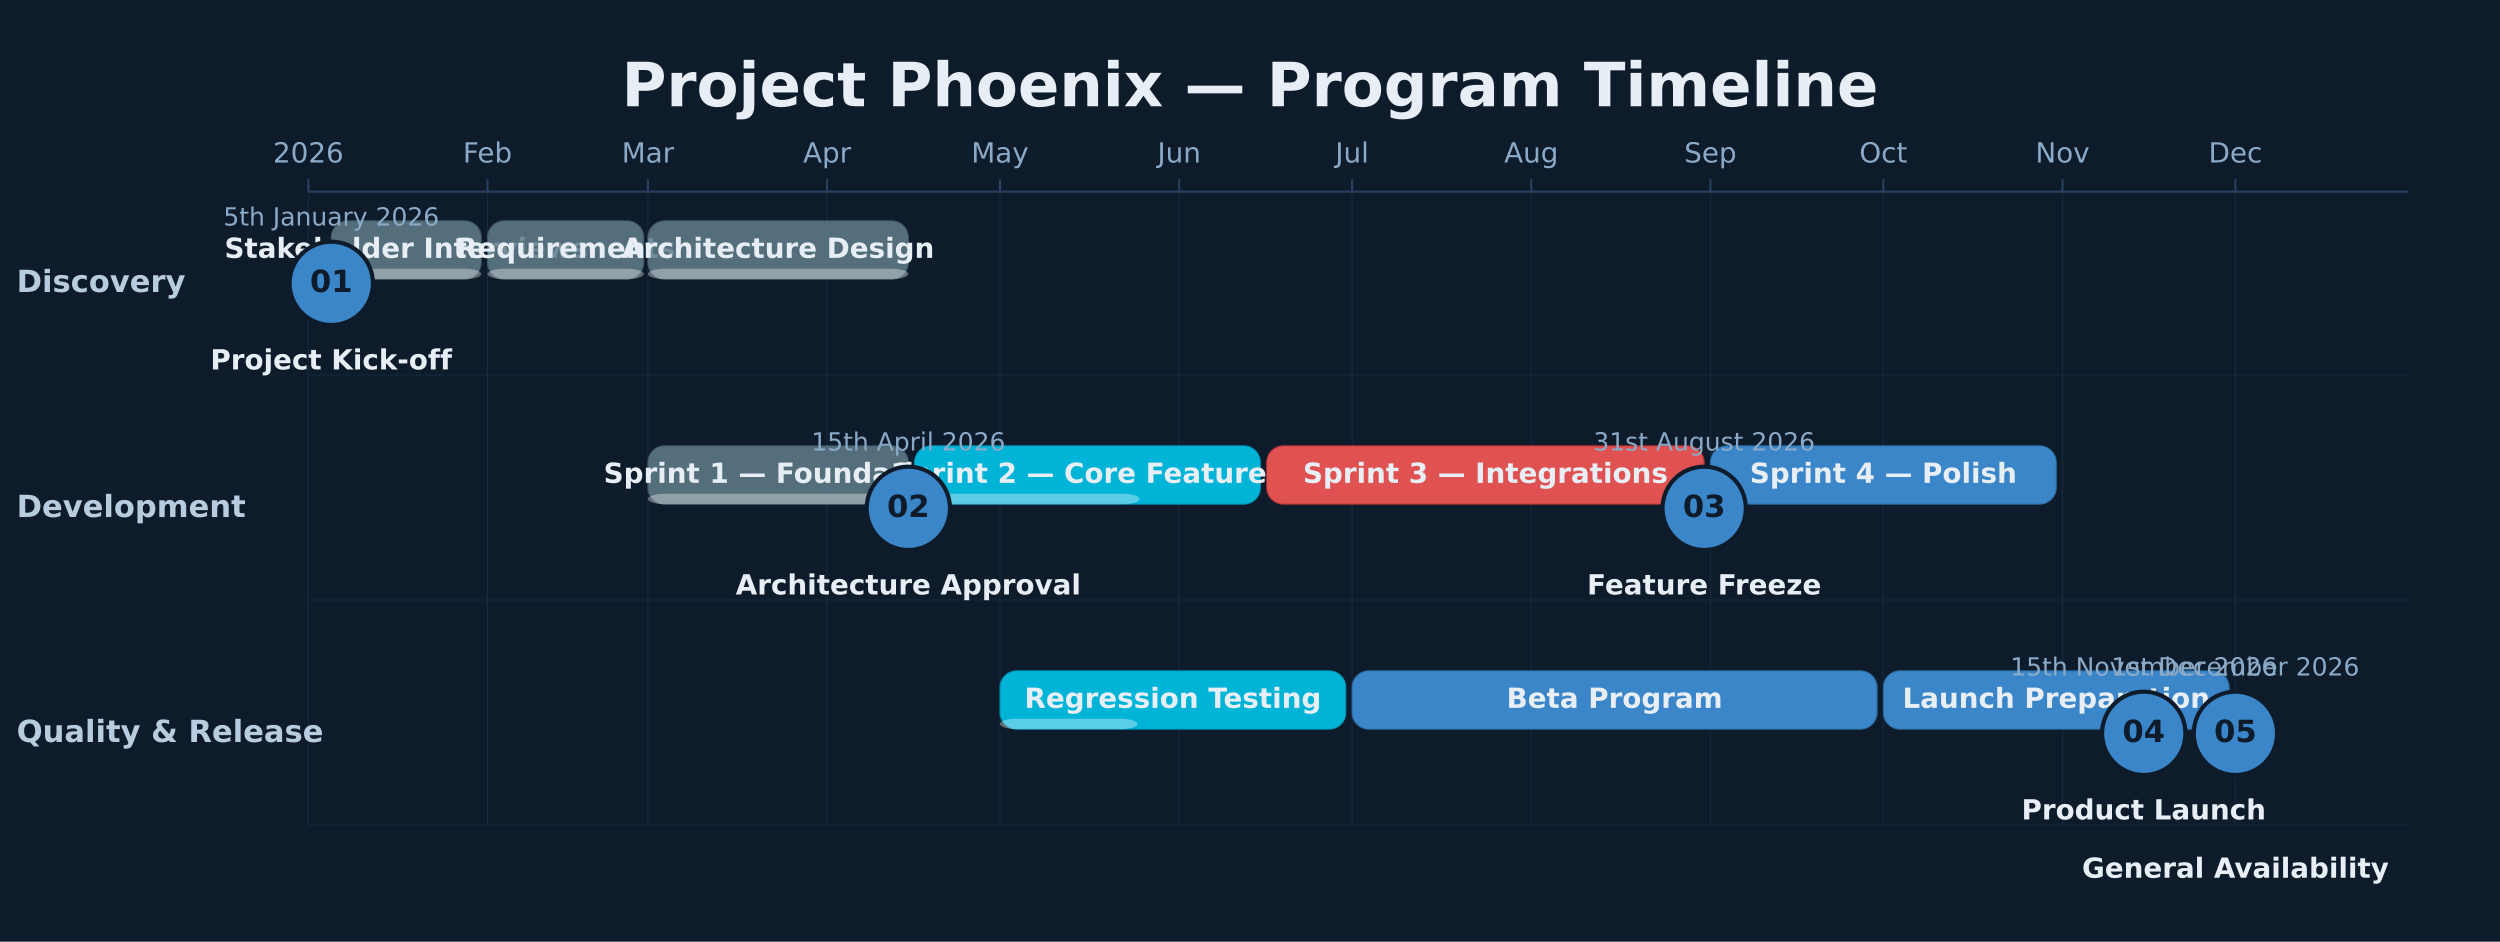
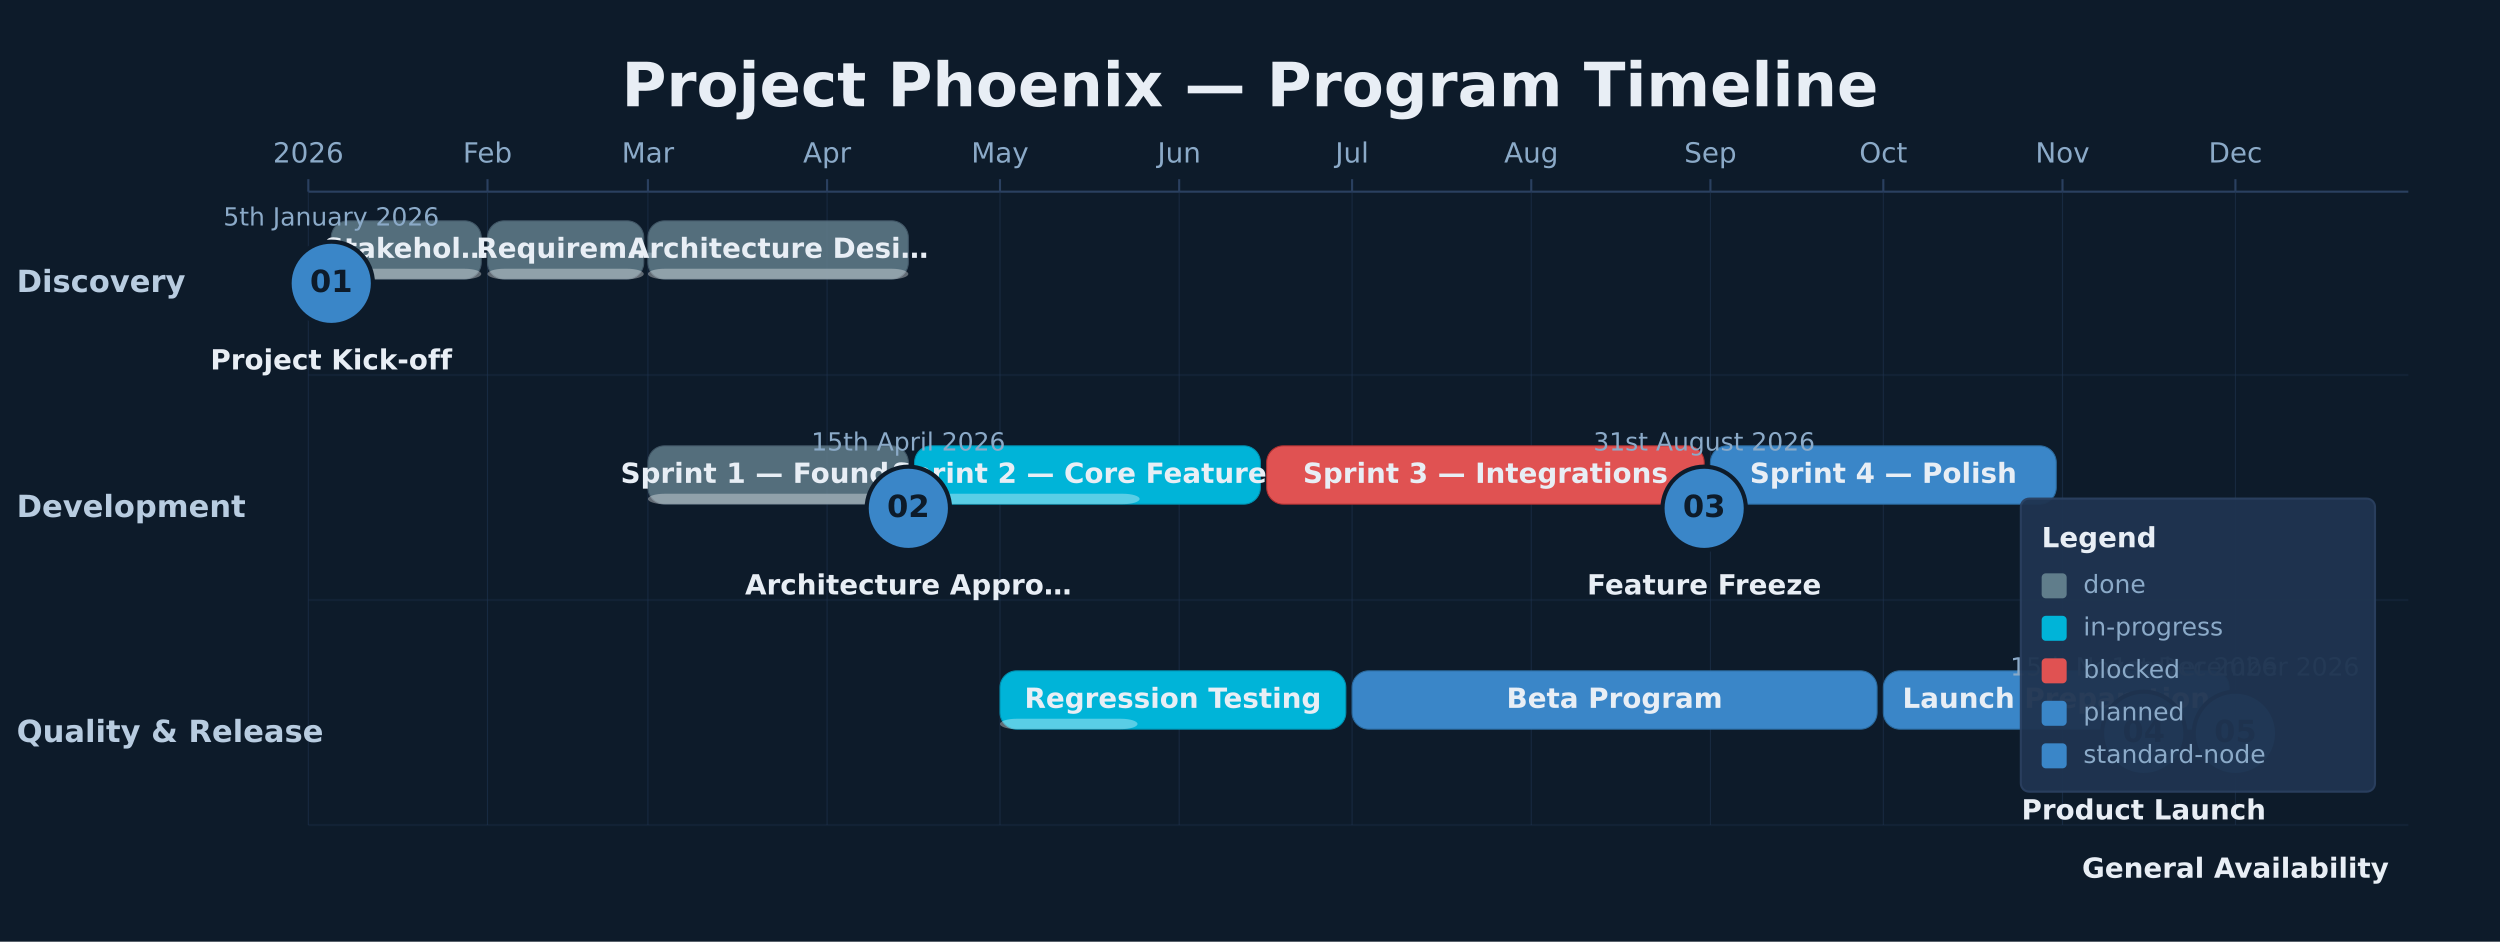
<svg xmlns="http://www.w3.org/2000/svg" height="452" version="1.1" viewBox="0 0 1200 452" width="1200">
  <rect fill="#0D1B2A" height="452" width="1200" x="0" y="0" />
  <text dominant-baseline="middle" fill="#E8EEF5" font-family="DejaVu Sans, Arial, Helvetica, sans-serif" font-size="29.33" font-weight="700" text-anchor="middle" x="600" y="42.67">Project Phoenix — Program Timeline</text>
  <line stroke="#2A4060" stroke-width="1" x1="148" x2="1156" y1="92" y2="92" />
  <line stroke="#2A4060" stroke-width="1" x1="148" x2="148" y1="86" y2="92" />
  <line opacity="0.6" stroke="#1E3350" stroke-width="0.5" x1="148" x2="148" y1="92" y2="396" />
  <text dominant-baseline="alphabetic" fill="#8BAAC8" font-family="DejaVu Sans, Arial, Helvetica, sans-serif" font-size="13.33" font-weight="400" text-anchor="middle" x="148" y="78">2026</text>
  <line stroke="#2A4060" stroke-width="1" x1="234" x2="234" y1="86" y2="92" />
  <line opacity="0.6" stroke="#1E3350" stroke-width="0.5" x1="234" x2="234" y1="92" y2="396" />
  <text dominant-baseline="alphabetic" fill="#8BAAC8" font-family="DejaVu Sans, Arial, Helvetica, sans-serif" font-size="13.33" font-weight="400" text-anchor="middle" x="234" y="78">Feb</text>
  <line stroke="#2A4060" stroke-width="1" x1="311" x2="311" y1="86" y2="92" />
  <line opacity="0.6" stroke="#1E3350" stroke-width="0.5" x1="311" x2="311" y1="92" y2="396" />
  <text dominant-baseline="alphabetic" fill="#8BAAC8" font-family="DejaVu Sans, Arial, Helvetica, sans-serif" font-size="13.33" font-weight="400" text-anchor="middle" x="311" y="78">Mar</text>
  <line stroke="#2A4060" stroke-width="1" x1="397" x2="397" y1="86" y2="92" />
  <line opacity="0.6" stroke="#1E3350" stroke-width="0.5" x1="397" x2="397" y1="92" y2="396" />
  <text dominant-baseline="alphabetic" fill="#8BAAC8" font-family="DejaVu Sans, Arial, Helvetica, sans-serif" font-size="13.33" font-weight="400" text-anchor="middle" x="397" y="78">Apr</text>
  <line stroke="#2A4060" stroke-width="1" x1="480" x2="480" y1="86" y2="92" />
  <line opacity="0.6" stroke="#1E3350" stroke-width="0.5" x1="480" x2="480" y1="92" y2="396" />
  <text dominant-baseline="alphabetic" fill="#8BAAC8" font-family="DejaVu Sans, Arial, Helvetica, sans-serif" font-size="13.33" font-weight="400" text-anchor="middle" x="480" y="78">May</text>
  <line stroke="#2A4060" stroke-width="1" x1="566" x2="566" y1="86" y2="92" />
  <line opacity="0.6" stroke="#1E3350" stroke-width="0.5" x1="566" x2="566" y1="92" y2="396" />
  <text dominant-baseline="alphabetic" fill="#8BAAC8" font-family="DejaVu Sans, Arial, Helvetica, sans-serif" font-size="13.33" font-weight="400" text-anchor="middle" x="566" y="78">Jun</text>
  <line stroke="#2A4060" stroke-width="1" x1="649" x2="649" y1="86" y2="92" />
  <line opacity="0.6" stroke="#1E3350" stroke-width="0.5" x1="649" x2="649" y1="92" y2="396" />
  <text dominant-baseline="alphabetic" fill="#8BAAC8" font-family="DejaVu Sans, Arial, Helvetica, sans-serif" font-size="13.33" font-weight="400" text-anchor="middle" x="649" y="78">Jul</text>
  <line stroke="#2A4060" stroke-width="1" x1="735" x2="735" y1="86" y2="92" />
  <line opacity="0.6" stroke="#1E3350" stroke-width="0.5" x1="735" x2="735" y1="92" y2="396" />
  <text dominant-baseline="alphabetic" fill="#8BAAC8" font-family="DejaVu Sans, Arial, Helvetica, sans-serif" font-size="13.33" font-weight="400" text-anchor="middle" x="735" y="78">Aug</text>
  <line stroke="#2A4060" stroke-width="1" x1="821" x2="821" y1="86" y2="92" />
  <line opacity="0.6" stroke="#1E3350" stroke-width="0.5" x1="821" x2="821" y1="92" y2="396" />
  <text dominant-baseline="alphabetic" fill="#8BAAC8" font-family="DejaVu Sans, Arial, Helvetica, sans-serif" font-size="13.33" font-weight="400" text-anchor="middle" x="821" y="78">Sep</text>
  <line stroke="#2A4060" stroke-width="1" x1="904" x2="904" y1="86" y2="92" />
  <line opacity="0.6" stroke="#1E3350" stroke-width="0.5" x1="904" x2="904" y1="92" y2="396" />
  <text dominant-baseline="alphabetic" fill="#8BAAC8" font-family="DejaVu Sans, Arial, Helvetica, sans-serif" font-size="13.33" font-weight="400" text-anchor="middle" x="904" y="78">Oct</text>
  <line stroke="#2A4060" stroke-width="1" x1="990" x2="990" y1="86" y2="92" />
  <line opacity="0.6" stroke="#1E3350" stroke-width="0.5" x1="990" x2="990" y1="92" y2="396" />
  <text dominant-baseline="alphabetic" fill="#8BAAC8" font-family="DejaVu Sans, Arial, Helvetica, sans-serif" font-size="13.33" font-weight="400" text-anchor="middle" x="990" y="78">Nov</text>
  <line stroke="#2A4060" stroke-width="1" x1="1073" x2="1073" y1="86" y2="92" />
  <line opacity="0.6" stroke="#1E3350" stroke-width="0.5" x1="1073" x2="1073" y1="92" y2="396" />
  <text dominant-baseline="alphabetic" fill="#8BAAC8" font-family="DejaVu Sans, Arial, Helvetica, sans-serif" font-size="13.33" font-weight="400" text-anchor="middle" x="1073" y="78">Dec</text>
  <line opacity="0.3" stroke="#1E3350" stroke-width="1" x1="148" x2="1156" y1="180" y2="180" />
  <text dominant-baseline="middle" fill="#B8CCE0" font-family="DejaVu Sans, Arial, Helvetica, sans-serif" font-size="14.67" font-weight="700" text-anchor="start" x="8" y="136">Discovery</text>
  <line opacity="0.3" stroke="#1E3350" stroke-width="1" x1="148" x2="1156" y1="288" y2="288" />
  <text dominant-baseline="middle" fill="#B8CCE0" font-family="DejaVu Sans, Arial, Helvetica, sans-serif" font-size="14.67" font-weight="700" text-anchor="start" x="8" y="244">Development</text>
  <line opacity="0.3" stroke="#1E3350" stroke-width="1" x1="148" x2="1156" y1="396" y2="396" />
  <text dominant-baseline="middle" fill="#B8CCE0" font-family="DejaVu Sans, Arial, Helvetica, sans-serif" font-size="14.67" font-weight="700" text-anchor="start" x="8" y="352">Quality &amp; Release</text>
  <rect fill="#607D8B" height="28" opacity="0.85" rx="8" stroke="#4A6070" stroke-width="0.5" width="72" x="159" y="106" />
  <rect fill="#FFFFFF" height="5" opacity="0.35" rx="8" width="72" x="159" y="129" />
-   <text dominant-baseline="middle" fill="#E8EEF5" font-family="DejaVu Sans, Arial, Helvetica, sans-serif" font-size="13.33" font-weight="700" text-anchor="middle" x="195" y="120">Stakeholder Interviews</text>
+   <text dominant-baseline="middle" fill="#E8EEF5" font-family="DejaVu Sans, Arial, Helvetica, sans-serif" font-size="13.33" font-weight="700" text-anchor="middle" x="195" y="120">Stakehol…</text>
  <rect fill="#607D8B" height="28" opacity="0.85" rx="8" stroke="#4A6070" stroke-width="0.5" width="75" x="234" y="106" />
  <rect fill="#FFFFFF" height="5" opacity="0.35" rx="8" width="75" x="234" y="129" />
-   <text dominant-baseline="middle" fill="#E8EEF5" font-family="DejaVu Sans, Arial, Helvetica, sans-serif" font-size="13.33" font-weight="700" text-anchor="middle" x="271.5" y="120">Requirements</text>
+   <text dominant-baseline="middle" fill="#E8EEF5" font-family="DejaVu Sans, Arial, Helvetica, sans-serif" font-size="13.33" font-weight="700" text-anchor="middle" x="271.5" y="120">Requirem…</text>
  <rect fill="#607D8B" height="28" opacity="0.85" rx="8" stroke="#4A6070" stroke-width="0.5" width="125" x="311" y="106" />
  <rect fill="#FFFFFF" height="5" opacity="0.35" rx="8" width="125" x="311" y="129" />
-   <text dominant-baseline="middle" fill="#E8EEF5" font-family="DejaVu Sans, Arial, Helvetica, sans-serif" font-size="13.33" font-weight="700" text-anchor="middle" x="373.5" y="120">Architecture Design</text>
+   <text dominant-baseline="middle" fill="#E8EEF5" font-family="DejaVu Sans, Arial, Helvetica, sans-serif" font-size="13.33" font-weight="700" text-anchor="middle" x="373.5" y="120">Architecture Desi…</text>
  <rect fill="#607D8B" height="28" opacity="0.85" rx="8" stroke="#4A6070" stroke-width="0.5" width="125" x="311" y="214" />
  <rect fill="#FFFFFF" height="5" opacity="0.35" rx="8" width="125" x="311" y="237" />
-   <text dominant-baseline="middle" fill="#E8EEF5" font-family="DejaVu Sans, Arial, Helvetica, sans-serif" font-size="13.33" font-weight="700" text-anchor="middle" x="373.5" y="228">Sprint 1 — Foundation</text>
+   <text dominant-baseline="middle" fill="#E8EEF5" font-family="DejaVu Sans, Arial, Helvetica, sans-serif" font-size="13.33" font-weight="700" text-anchor="middle" x="373.5" y="228">Sprint 1 — Founda…</text>
  <rect fill="#00B4D8" height="28" opacity="1" rx="8" stroke="#0090B0" stroke-width="0.5" width="166" x="439" y="214" />
  <rect fill="#FFFFFF" height="5" opacity="0.35" rx="8" width="108" x="439" y="237" />
  <text dominant-baseline="middle" fill="#E8EEF5" font-family="DejaVu Sans, Arial, Helvetica, sans-serif" font-size="13.33" font-weight="700" text-anchor="middle" x="522" y="228">Sprint 2 — Core Features</text>
  <rect fill="#E05252" height="28" opacity="1" rx="8" stroke="#B03030" stroke-width="0.5" width="210" x="608" y="214" />
  <text dominant-baseline="middle" fill="#E8EEF5" font-family="DejaVu Sans, Arial, Helvetica, sans-serif" font-size="13.33" font-weight="700" text-anchor="middle" x="713" y="228">Sprint 3 — Integrations</text>
  <rect fill="#3A86C8" height="28" opacity="1" rx="8" stroke="#2A6A9E" stroke-width="0.5" width="166" x="821" y="214" />
  <text dominant-baseline="middle" fill="#E8EEF5" font-family="DejaVu Sans, Arial, Helvetica, sans-serif" font-size="13.33" font-weight="700" text-anchor="middle" x="904" y="228">Sprint 4 — Polish</text>
  <rect fill="#00B4D8" height="28" opacity="1" rx="8" stroke="#0090B0" stroke-width="0.5" width="166" x="480" y="322" />
  <rect fill="#FFFFFF" height="5" opacity="0.35" rx="8" width="66" x="480" y="345" />
  <text dominant-baseline="middle" fill="#E8EEF5" font-family="DejaVu Sans, Arial, Helvetica, sans-serif" font-size="13.33" font-weight="700" text-anchor="middle" x="563" y="336">Regression Testing</text>
  <rect fill="#3A86C8" height="28" opacity="1" rx="8" stroke="#2A6A9E" stroke-width="0.5" width="252" x="649" y="322" />
  <text dominant-baseline="middle" fill="#E8EEF5" font-family="DejaVu Sans, Arial, Helvetica, sans-serif" font-size="13.33" font-weight="700" text-anchor="middle" x="775" y="336">Beta Program</text>
  <rect fill="#3A86C8" height="28" opacity="1" rx="8" stroke="#2A6A9E" stroke-width="0.5" width="166" x="904" y="322" />
  <text dominant-baseline="middle" fill="#E8EEF5" font-family="DejaVu Sans, Arial, Helvetica, sans-serif" font-size="13.33" font-weight="700" text-anchor="middle" x="987" y="336">Launch Preparation</text>
  <circle cx="159" cy="136" fill="#3A86C8" r="20" stroke="#0D1B2A" stroke-width="2" />
  <text dominant-baseline="middle" fill="#0D1B2A" font-family="DejaVu Sans, Arial, Helvetica, sans-serif" font-size="14.67" font-weight="700" text-anchor="middle" x="159" y="136">01</text>
  <text dominant-baseline="alphabetic" fill="#8BAAC8" font-family="DejaVu Sans, Arial, Helvetica, sans-serif" font-size="12" font-weight="400" text-anchor="middle" x="159" y="108.24">5th January 2026</text>
  <text dominant-baseline="alphabetic" fill="#E8EEF5" font-family="DejaVu Sans, Arial, Helvetica, sans-serif" font-size="13.33" font-weight="600" text-anchor="middle" x="159" y="177.33">Project Kick-off</text>
  <circle cx="436" cy="244" fill="#3A86C8" r="20" stroke="#0D1B2A" stroke-width="2" />
  <text dominant-baseline="middle" fill="#0D1B2A" font-family="DejaVu Sans, Arial, Helvetica, sans-serif" font-size="14.67" font-weight="700" text-anchor="middle" x="436" y="244">02</text>
  <text dominant-baseline="alphabetic" fill="#8BAAC8" font-family="DejaVu Sans, Arial, Helvetica, sans-serif" font-size="12" font-weight="400" text-anchor="middle" x="436.01" y="216.24">15th April 2026</text>
-   <text dominant-baseline="alphabetic" fill="#E8EEF5" font-family="DejaVu Sans, Arial, Helvetica, sans-serif" font-size="13.33" font-weight="600" text-anchor="middle" x="436" y="285.33">Architecture Approval</text>
+   <text dominant-baseline="alphabetic" fill="#E8EEF5" font-family="DejaVu Sans, Arial, Helvetica, sans-serif" font-size="13.33" font-weight="600" text-anchor="middle" x="436" y="285.33">Architecture Appro…</text>
  <circle cx="818" cy="244" fill="#3A86C8" r="20" stroke="#0D1B2A" stroke-width="2" />
  <text dominant-baseline="middle" fill="#0D1B2A" font-family="DejaVu Sans, Arial, Helvetica, sans-serif" font-size="14.67" font-weight="700" text-anchor="middle" x="818" y="244">03</text>
  <text dominant-baseline="alphabetic" fill="#8BAAC8" font-family="DejaVu Sans, Arial, Helvetica, sans-serif" font-size="12" font-weight="400" text-anchor="middle" x="818" y="216.24">31st August 2026</text>
  <text dominant-baseline="alphabetic" fill="#E8EEF5" font-family="DejaVu Sans, Arial, Helvetica, sans-serif" font-size="13.33" font-weight="600" text-anchor="middle" x="818.01" y="285.33">Feature Freeze</text>
  <circle cx="1029" cy="352" fill="#3A86C8" r="20" stroke="#0D1B2A" stroke-width="2" />
  <text dominant-baseline="middle" fill="#0D1B2A" font-family="DejaVu Sans, Arial, Helvetica, sans-serif" font-size="14.67" font-weight="700" text-anchor="middle" x="1029" y="352">04</text>
  <text dominant-baseline="alphabetic" fill="#8BAAC8" font-family="DejaVu Sans, Arial, Helvetica, sans-serif" font-size="12" font-weight="400" text-anchor="middle" x="1029.01" y="324.24">15th November 2026</text>
  <text dominant-baseline="alphabetic" fill="#E8EEF5" font-family="DejaVu Sans, Arial, Helvetica, sans-serif" font-size="13.33" font-weight="600" text-anchor="middle" x="1029" y="393.33">Product Launch</text>
  <circle cx="1073" cy="352" fill="#3A86C8" r="20" stroke="#0D1B2A" stroke-width="2" />
  <text dominant-baseline="middle" fill="#0D1B2A" font-family="DejaVu Sans, Arial, Helvetica, sans-serif" font-size="14.67" font-weight="700" text-anchor="middle" x="1073" y="352">05</text>
  <text dominant-baseline="alphabetic" fill="#8BAAC8" font-family="DejaVu Sans, Arial, Helvetica, sans-serif" font-size="12" font-weight="400" text-anchor="middle" x="1073" y="324.24">1st December 2026</text>
  <text dominant-baseline="alphabetic" fill="#E8EEF5" font-family="DejaVu Sans, Arial, Helvetica, sans-serif" font-size="13.33" font-weight="600" text-anchor="middle" x="1073.01" y="421.33">General Availability</text>
+   <rect fill="#1E3350" height="140.67" opacity="0.95" rx="4" stroke="#2A4060" stroke-width="1" width="170" x="970" y="239.33" />
+   <text dominant-baseline="alphabetic" fill="#E8EEF5" font-family="DejaVu Sans, Arial, Helvetica, sans-serif" font-size="13.33" font-weight="700" text-anchor="start" x="980" y="262.67">Legend</text>
+   <rect fill="#607D8B" height="12" rx="2" width="12" x="980" y="275.2" />
+   <text dominant-baseline="middle" fill="#8BAAC8" font-family="DejaVu Sans, Arial, Helvetica, sans-serif" font-size="12" font-weight="400" text-anchor="start" x="1000" y="281.2">done</text>
+   <rect fill="#00B4D8" height="12" rx="2" width="12" x="980" y="295.6" />
+   <text dominant-baseline="middle" fill="#8BAAC8" font-family="DejaVu Sans, Arial, Helvetica, sans-serif" font-size="12" font-weight="400" text-anchor="start" x="1000" y="301.6">in-progress</text>
+   <rect fill="#E05252" height="12" rx="2" width="12" x="980" y="316" />
+   <text dominant-baseline="middle" fill="#8BAAC8" font-family="DejaVu Sans, Arial, Helvetica, sans-serif" font-size="12" font-weight="400" text-anchor="start" x="1000" y="322">blocked</text>
+   <rect fill="#3A86C8" height="12" rx="2" width="12" x="980" y="336.4" />
+   <text dominant-baseline="middle" fill="#8BAAC8" font-family="DejaVu Sans, Arial, Helvetica, sans-serif" font-size="12" font-weight="400" text-anchor="start" x="1000" y="342.4">planned</text>
+   <rect fill="#3A86C8" height="12" rx="2" width="12" x="980" y="356.8" />
+   <text dominant-baseline="middle" fill="#8BAAC8" font-family="DejaVu Sans, Arial, Helvetica, sans-serif" font-size="12" font-weight="400" text-anchor="start" x="1000" y="362.8">standard-node</text>
</svg>
